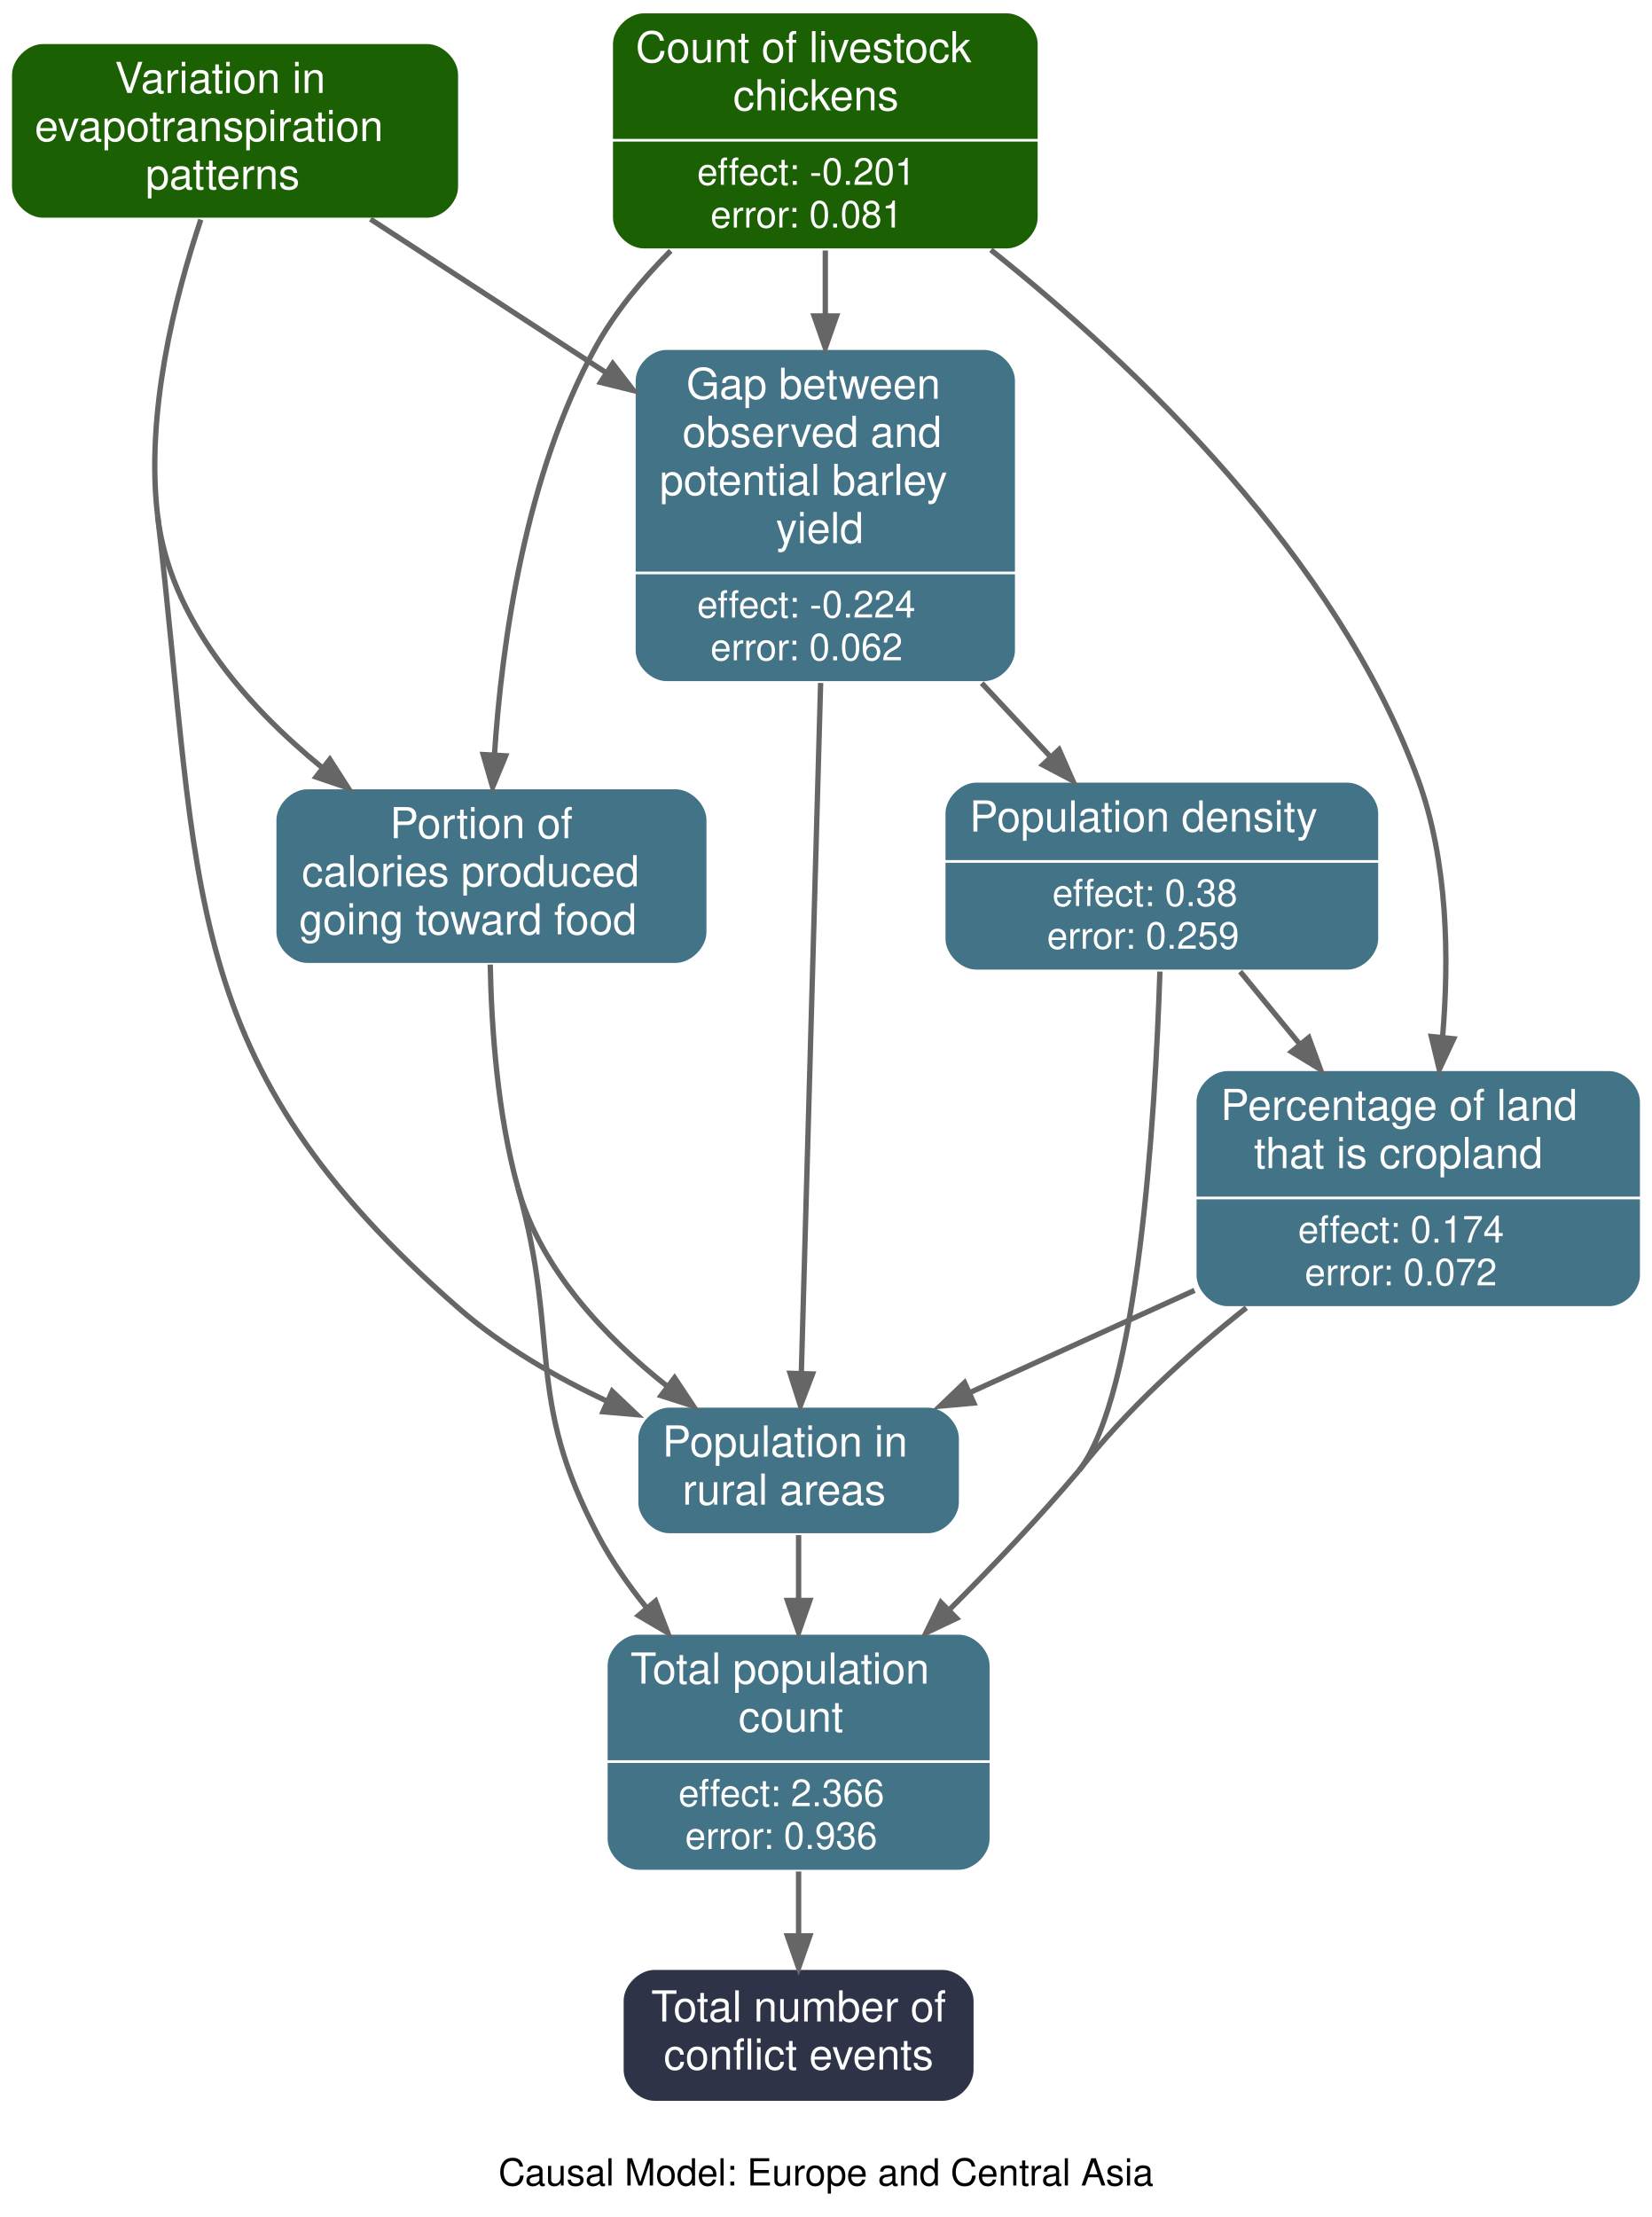
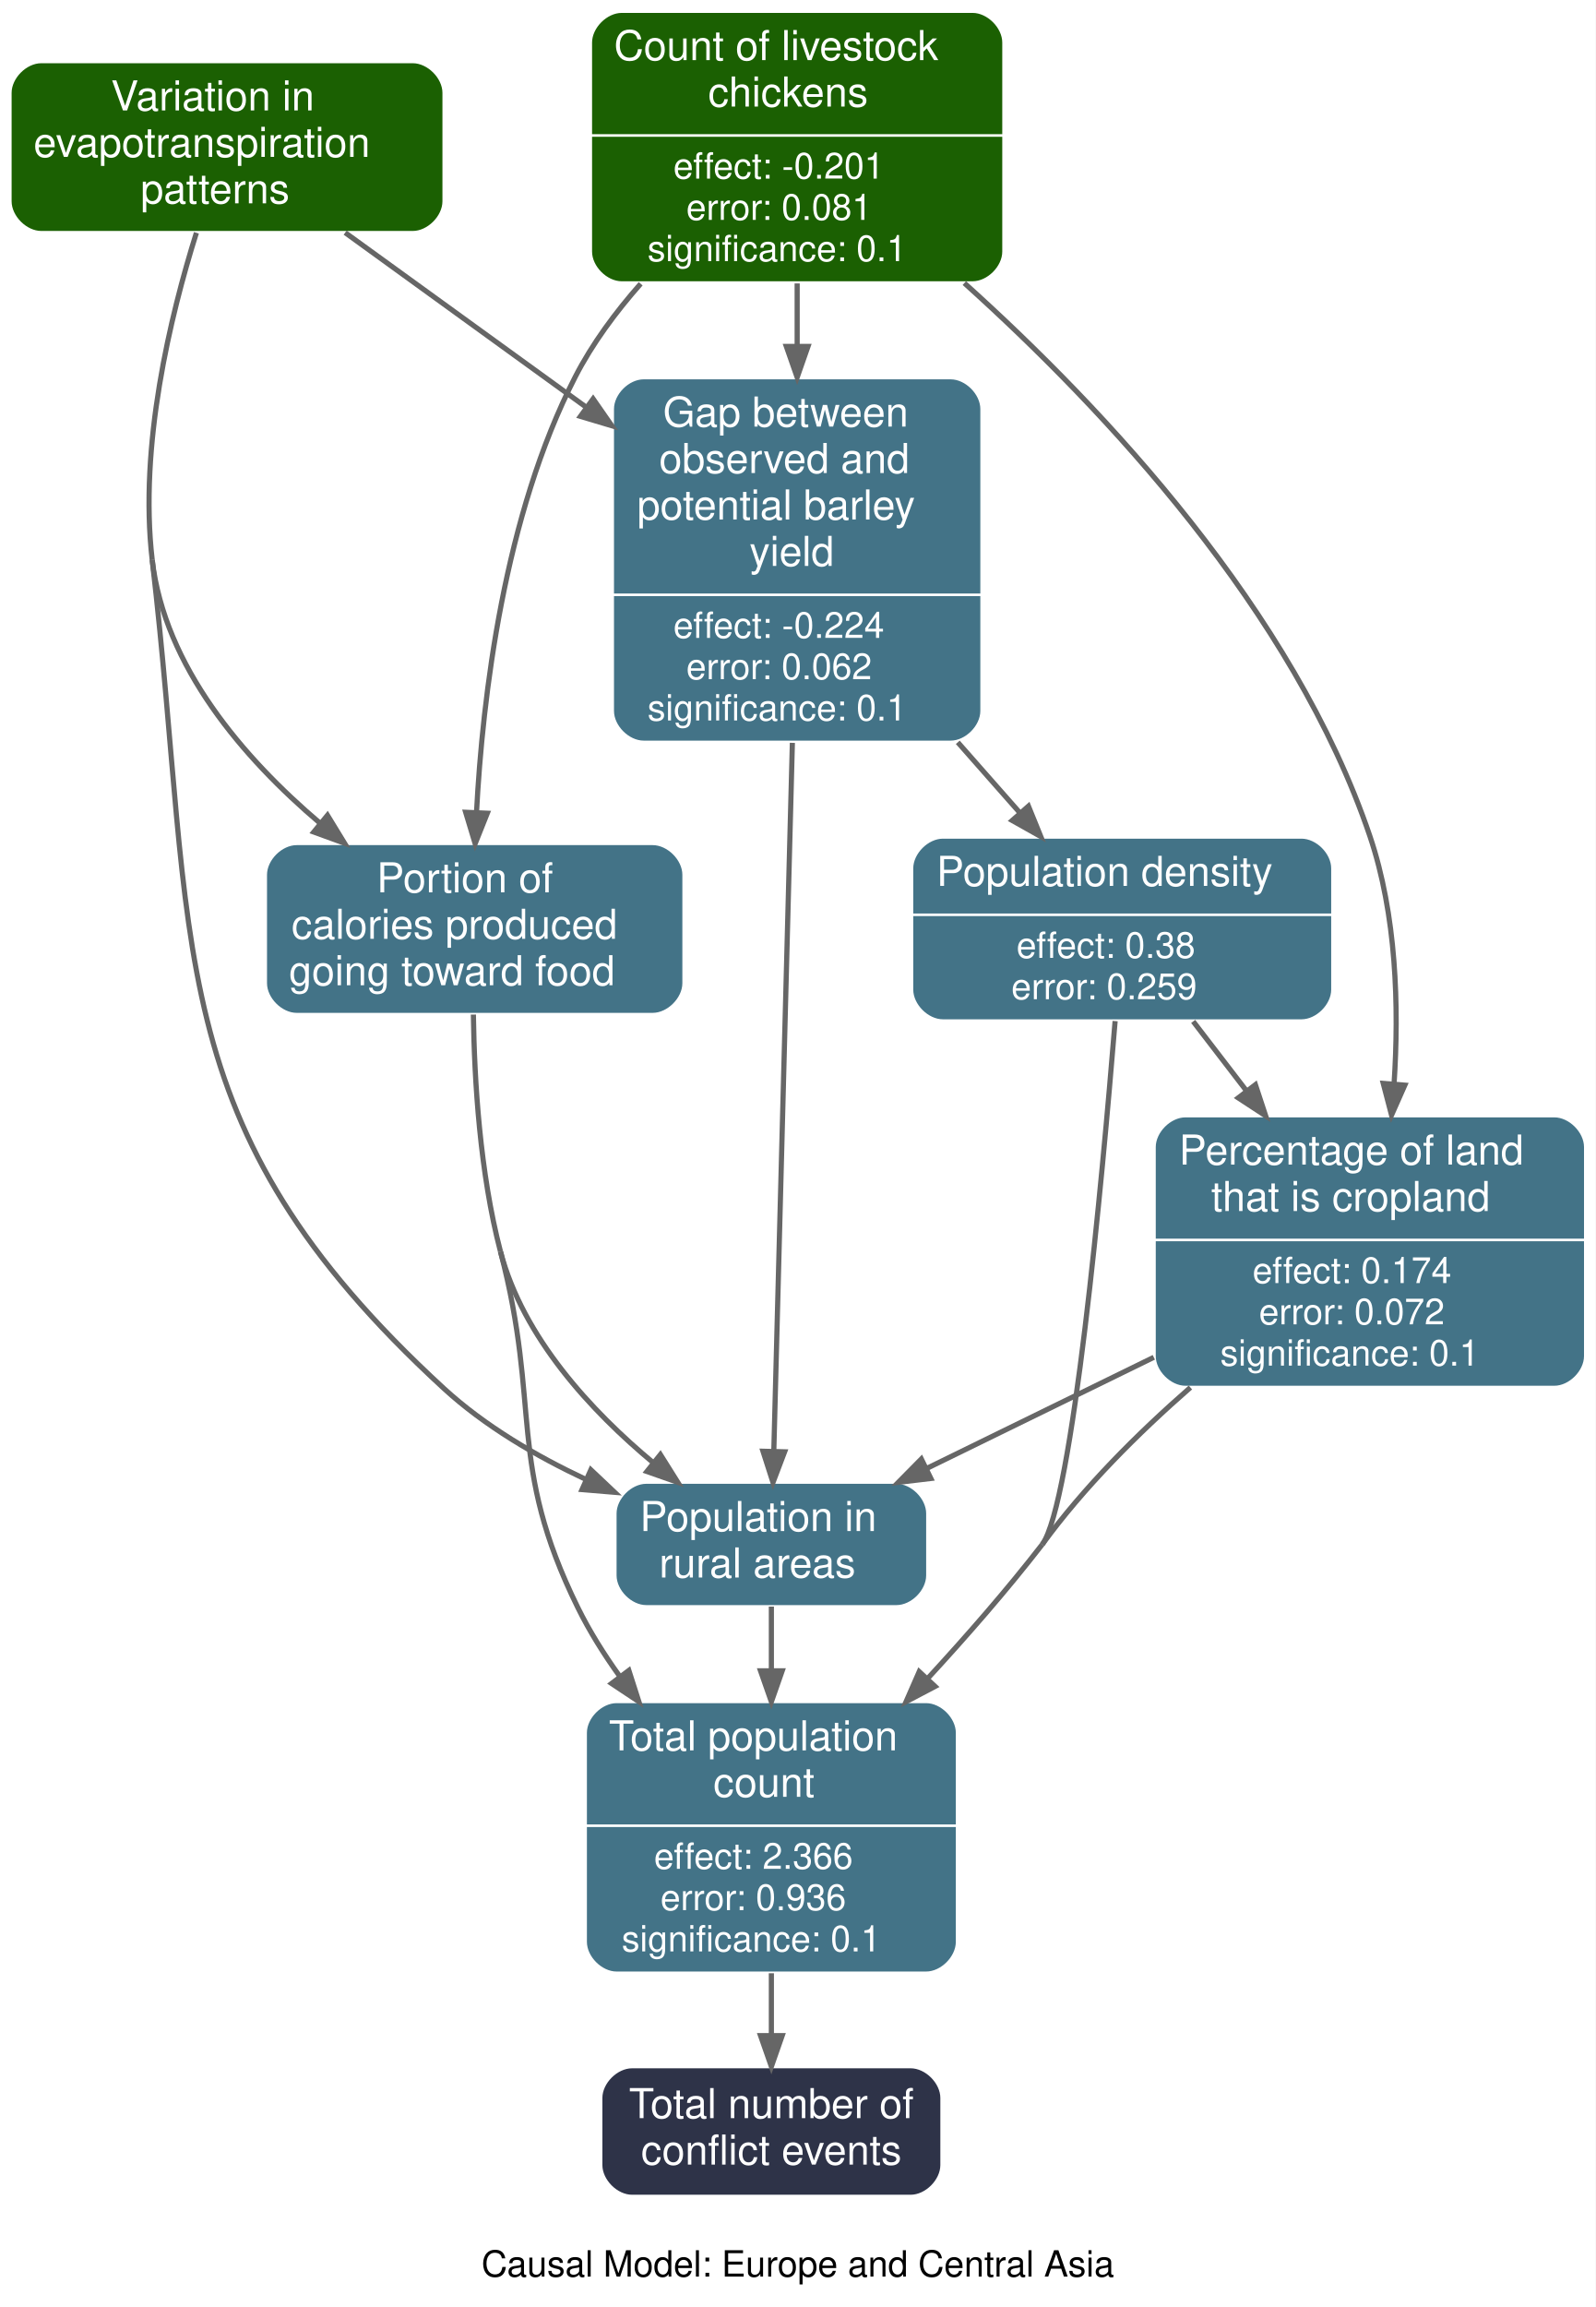
- <svg xmlns="http://www.w3.org/2000/svg" width="" height="" viewBox="0.00 0.00 618.50 830.00" preserveAspectRatio="xMinYMin">
-   <g id="graph0" class="graph" transform="scale(1 1) rotate(0) translate(4 826)">
-     <polygon fill="#ffffff" stroke="transparent" points="-4,4 -4,-826 614.5,-826 614.5,4 -4,4" />
+ <svg xmlns="http://www.w3.org/2000/svg" width="" height="" viewBox="0.00 0.00 618.50 894.00" preserveAspectRatio="xMinYMin">
+   <g id="graph0" class="graph" transform="scale(1 1) rotate(0) translate(4 890)">
+     <polygon fill="#ffffff" stroke="transparent" points="-4,4 -4,-890 614.5,-890 614.5,4 -4,4" />
    <text text-anchor="middle" x="305.25" y="-7.8" font-family="Helvetica, Arial, sans-serif" font-size="14.00" fill="#000000">Causal Model: Europe and Central Asia</text>
    <g id="node1" class="node rankA">
-       <path fill="none" stroke="#000000" d="M12,-744C12,-744 156,-744 156,-744 162,-744 168,-750 168,-756 168,-756 168,-798 168,-798 168,-804 162,-810 156,-810 156,-810 12,-810 12,-810 6,-810 0,-804 0,-798 0,-798 0,-756 0,-756 0,-750 6,-744 12,-744" />
-       <text text-anchor="start" x="39" y="-791.2" font-family="Helvetica, Arial, sans-serif" font-size="16.00" fill="#000000">Variation in</text>
-       <text text-anchor="start" x="9" y="-773.2" font-family="Helvetica, Arial, sans-serif" font-size="16.00" fill="#000000">evapotranspiration</text>
-       <text text-anchor="start" x="50.5" y="-755.2" font-family="Helvetica, Arial, sans-serif" font-size="16.00" fill="#000000">patterns</text>
+       <path fill="none" stroke="#000000" d="M12,-800C12,-800 156,-800 156,-800 162,-800 168,-806 168,-812 168,-812 168,-854 168,-854 168,-860 162,-866 156,-866 156,-866 12,-866 12,-866 6,-866 0,-860 0,-854 0,-854 0,-812 0,-812 0,-806 6,-800 12,-800" />
+       <text text-anchor="start" x="39" y="-847.2" font-family="Helvetica, Arial, sans-serif" font-size="16.00" fill="#000000">Variation in</text>
+       <text text-anchor="start" x="9" y="-829.2" font-family="Helvetica, Arial, sans-serif" font-size="16.00" fill="#000000">evapotranspiration</text>
+       <text text-anchor="start" x="50.5" y="-811.2" font-family="Helvetica, Arial, sans-serif" font-size="16.00" fill="#000000">patterns</text>
    </g>
    <g id="node3" class="node rankB">
-       <path fill="none" stroke="#000000" d="M245.5,-570.5C245.5,-570.5 364.5,-570.5 364.5,-570.5 370.5,-570.5 376.5,-576.5 376.5,-582.5 376.5,-582.5 376.5,-683.5 376.5,-683.5 376.5,-689.5 370.5,-695.5 364.5,-695.5 364.5,-695.5 245.5,-695.5 245.5,-695.5 239.5,-695.5 233.5,-689.5 233.5,-683.5 233.5,-683.5 233.5,-582.5 233.5,-582.5 233.5,-576.5 239.5,-570.5 245.5,-570.5" />
-       <text text-anchor="start" x="253" y="-676.7" font-family="Helvetica, Arial, sans-serif" font-size="16.00" fill="#000000">Gap between</text>
-       <text text-anchor="start" x="251.5" y="-658.7" font-family="Helvetica, Arial, sans-serif" font-size="16.00" fill="#000000">observed and</text>
-       <text text-anchor="start" x="243" y="-640.7" font-family="Helvetica, Arial, sans-serif" font-size="16.00" fill="#000000">potential barley</text>
-       <text text-anchor="start" x="286.5" y="-622.7" font-family="Helvetica, Arial, sans-serif" font-size="16.00" fill="#000000">yield</text>
-       <polyline fill="none" stroke="#000000" points="233.5,-611.5 376.5,-611.5 " />
-       <text text-anchor="start" x="257" y="-594.8" font-family="Helvetica, Arial, sans-serif" font-size="14.00" fill="#000000">effect: -0.224</text>
-       <text text-anchor="start" x="262" y="-578.8" font-family="Helvetica, Arial, sans-serif" font-size="14.00" fill="#000000">error: 0.062</text>
+       <path fill="none" stroke="#000000" d="M245.5,-602.5C245.5,-602.5 364.5,-602.5 364.5,-602.5 370.5,-602.5 376.5,-608.5 376.5,-614.5 376.5,-614.5 376.5,-731.5 376.5,-731.5 376.5,-737.5 370.5,-743.5 364.5,-743.5 364.5,-743.5 245.5,-743.5 245.5,-743.5 239.5,-743.5 233.5,-737.5 233.5,-731.5 233.5,-731.5 233.5,-614.5 233.5,-614.5 233.5,-608.5 239.5,-602.5 245.5,-602.5" />
+       <text text-anchor="start" x="253" y="-724.7" font-family="Helvetica, Arial, sans-serif" font-size="16.00" fill="#000000">Gap between</text>
+       <text text-anchor="start" x="251.5" y="-706.7" font-family="Helvetica, Arial, sans-serif" font-size="16.00" fill="#000000">observed and</text>
+       <text text-anchor="start" x="243" y="-688.7" font-family="Helvetica, Arial, sans-serif" font-size="16.00" fill="#000000">potential barley</text>
+       <text text-anchor="start" x="286.5" y="-670.7" font-family="Helvetica, Arial, sans-serif" font-size="16.00" fill="#000000">yield</text>
+       <polyline fill="none" stroke="#000000" points="233.5,-659.5 376.5,-659.5 " />
+       <text text-anchor="start" x="257" y="-642.8" font-family="Helvetica, Arial, sans-serif" font-size="14.00" fill="#000000">effect: -0.224</text>
+       <text text-anchor="start" x="262" y="-626.8" font-family="Helvetica, Arial, sans-serif" font-size="14.00" fill="#000000">error: 0.062</text>
+       <text text-anchor="start" x="247" y="-610.8" font-family="Helvetica, Arial, sans-serif" font-size="14.00" fill="#000000">significance: 0.1</text>
    </g>
    <g id="edge1" class="edge">
-       <path fill="none" stroke="#666666" stroke-width="2" d="M134.702,-743.963C160.807,-726.954 193.283,-705.793 222.854,-686.525" />
-       <polygon fill="#666666" stroke="#666666" stroke-width="2" points="225.416,-689.869 233.177,-679.798 220.83,-682.831 225.416,-689.869" />
+       <path fill="none" stroke="#666666" stroke-width="2" d="M129.791,-799.848C156.715,-780.356 191.552,-755.134 223.062,-732.321" />
+       <polygon fill="#666666" stroke="#666666" stroke-width="2" points="225.905,-735.449 233.162,-725.01 220.979,-728.645 225.905,-735.449" />
    </g>
    <g id="node4" class="node rankB">
-       <path fill="none" stroke="#000000" d="M246.5,-251.5C246.5,-251.5 343.5,-251.5 343.5,-251.5 349.5,-251.5 355.5,-257.5 355.5,-263.5 355.5,-263.5 355.5,-287.5 355.5,-287.5 355.5,-293.5 349.5,-299.5 343.5,-299.5 343.5,-299.5 246.5,-299.5 246.5,-299.5 240.5,-299.5 234.5,-293.5 234.5,-287.5 234.5,-287.5 234.5,-263.5 234.5,-263.5 234.5,-257.5 240.5,-251.5 246.5,-251.5" />
-       <text text-anchor="start" x="244" y="-280.7" font-family="Helvetica, Arial, sans-serif" font-size="16.00" fill="#000000">Population in</text>
-       <text text-anchor="start" x="251.5" y="-262.7" font-family="Helvetica, Arial, sans-serif" font-size="16.00" fill="#000000">rural areas</text>
+       <path fill="none" stroke="#000000" d="M246.5,-267.5C246.5,-267.5 343.5,-267.5 343.5,-267.5 349.5,-267.5 355.5,-273.5 355.5,-279.5 355.5,-279.5 355.5,-303.5 355.5,-303.5 355.5,-309.5 349.5,-315.5 343.5,-315.5 343.5,-315.5 246.5,-315.5 246.5,-315.5 240.5,-315.5 234.5,-309.5 234.5,-303.5 234.5,-303.5 234.5,-279.5 234.5,-279.5 234.5,-273.5 240.5,-267.5 246.5,-267.5" />
+       <text text-anchor="start" x="244" y="-296.7" font-family="Helvetica, Arial, sans-serif" font-size="16.00" fill="#000000">Population in</text>
+       <text text-anchor="start" x="251.5" y="-278.7" font-family="Helvetica, Arial, sans-serif" font-size="16.00" fill="#000000">rural areas</text>
    </g>
    <g id="edge2" class="edge">
-       <path fill="none" stroke="#666666" stroke-width="2" d="M71.186,-743.786C61.461,-714.757 50.474,-671.369 55,-633" />
-       <path fill="none" stroke="#666666" stroke-width="2" d="M55,-633C71.546,-492.741 61.491,-428.747 168,-336 184.165,-321.924 204.172,-310.389 223.488,-301.307" />
-       <polygon fill="#666666" stroke="#666666" stroke-width="2" points="225.215,-305.135 234.431,-296.378 221.765,-297.476 225.215,-305.135" />
+       <path fill="none" stroke="#666666" stroke-width="2" d="M72.131,-799.78C62.004,-767.546 49.837,-717.162 55,-673" />
+       <path fill="none" stroke="#666666" stroke-width="2" d="M55,-673C72.561,-522.775 56.636,-454.343 168,-352 183.857,-337.427 203.86,-325.715 223.27,-316.622" />
+       <polygon fill="#666666" stroke="#666666" stroke-width="2" points="225.034,-320.434 234.276,-311.704 221.607,-312.765 225.034,-320.434" />
    </g>
    <g id="node8" class="node rankB">
-       <path fill="none" stroke="#000000" d="M111,-465C111,-465 249,-465 249,-465 255,-465 261,-471 261,-477 261,-477 261,-519 261,-519 261,-525 255,-531 249,-531 249,-531 111,-531 111,-531 105,-531 99,-525 99,-519 99,-519 99,-477 99,-477 99,-471 105,-465 111,-465" />
-       <text text-anchor="start" x="142" y="-512.2" font-family="Helvetica, Arial, sans-serif" font-size="16.00" fill="#000000">Portion of</text>
-       <text text-anchor="start" x="109" y="-494.2" font-family="Helvetica, Arial, sans-serif" font-size="16.00" fill="#000000">calories produced</text>
-       <text text-anchor="start" x="108" y="-476.2" font-family="Helvetica, Arial, sans-serif" font-size="16.00" fill="#000000">going toward food</text>
+       <path fill="none" stroke="#000000" d="M111,-497C111,-497 249,-497 249,-497 255,-497 261,-503 261,-509 261,-509 261,-551 261,-551 261,-557 255,-563 249,-563 249,-563 111,-563 111,-563 105,-563 99,-557 99,-551 99,-551 99,-509 99,-509 99,-503 105,-497 111,-497" />
+       <text text-anchor="start" x="142" y="-544.2" font-family="Helvetica, Arial, sans-serif" font-size="16.00" fill="#000000">Portion of</text>
+       <text text-anchor="start" x="109" y="-526.2" font-family="Helvetica, Arial, sans-serif" font-size="16.00" fill="#000000">calories produced</text>
+       <text text-anchor="start" x="108" y="-508.2" font-family="Helvetica, Arial, sans-serif" font-size="16.00" fill="#000000">going toward food</text>
    </g>
    <g id="edge3" class="edge">
-       <path fill="none" stroke="#666666" stroke-width="2" d="M55,-633C59.556,-594.383 88.046,-561.965 116.677,-538.583" />
-       <polygon fill="#666666" stroke="#666666" stroke-width="2" points="119.498,-541.709 126.357,-531.004 114.319,-535.095 119.498,-541.709" />
+       <path fill="none" stroke="#666666" stroke-width="2" d="M55,-673C59.837,-631.626 90.339,-596.263 119.998,-571.054" />
+       <polygon fill="#666666" stroke="#666666" stroke-width="2" points="122.934,-574.079 129.565,-563.232 117.617,-567.577 122.934,-574.079" />
    </g>
    <g id="node2" class="node rankA">
-       <path fill="none" stroke="#000000" d="M237,-732.5C237,-732.5 373,-732.5 373,-732.5 379,-732.5 385,-738.5 385,-744.5 385,-744.5 385,-809.5 385,-809.5 385,-815.5 379,-821.5 373,-821.5 373,-821.5 237,-821.5 237,-821.5 231,-821.5 225,-815.5 225,-809.5 225,-809.5 225,-744.5 225,-744.5 225,-738.5 231,-732.5 237,-732.5" />
-       <text text-anchor="start" x="234" y="-802.7" font-family="Helvetica, Arial, sans-serif" font-size="16.00" fill="#000000">Count of livestock</text>
-       <text text-anchor="start" x="270.5" y="-784.7" font-family="Helvetica, Arial, sans-serif" font-size="16.00" fill="#000000">chickens</text>
-       <polyline fill="none" stroke="#000000" points="225,-773.5 385,-773.5 " />
-       <text text-anchor="start" x="257" y="-756.8" font-family="Helvetica, Arial, sans-serif" font-size="14.00" fill="#000000">effect: -0.201</text>
-       <text text-anchor="start" x="262" y="-740.8" font-family="Helvetica, Arial, sans-serif" font-size="14.00" fill="#000000">error: 0.081</text>
+       <path fill="none" stroke="#000000" d="M237,-780.5C237,-780.5 373,-780.5 373,-780.5 379,-780.5 385,-786.5 385,-792.5 385,-792.5 385,-873.5 385,-873.5 385,-879.5 379,-885.5 373,-885.5 373,-885.5 237,-885.5 237,-885.5 231,-885.5 225,-879.5 225,-873.5 225,-873.5 225,-792.5 225,-792.5 225,-786.5 231,-780.5 237,-780.5" />
+       <text text-anchor="start" x="234" y="-866.7" font-family="Helvetica, Arial, sans-serif" font-size="16.00" fill="#000000">Count of livestock</text>
+       <text text-anchor="start" x="270.5" y="-848.7" font-family="Helvetica, Arial, sans-serif" font-size="16.00" fill="#000000">chickens</text>
+       <polyline fill="none" stroke="#000000" points="225,-837.5 385,-837.5 " />
+       <text text-anchor="start" x="257" y="-820.8" font-family="Helvetica, Arial, sans-serif" font-size="14.00" fill="#000000">effect: -0.201</text>
+       <text text-anchor="start" x="262" y="-804.8" font-family="Helvetica, Arial, sans-serif" font-size="14.00" fill="#000000">error: 0.081</text>
+       <text text-anchor="start" x="247" y="-788.8" font-family="Helvetica, Arial, sans-serif" font-size="14.00" fill="#000000">significance: 0.1</text>
    </g>
    <g id="edge4" class="edge">
-       <path fill="none" stroke="#666666" stroke-width="2" d="M305,-732.227C305,-724.461 305,-716.199 305,-707.886" />
-       <polygon fill="#666666" stroke="#666666" stroke-width="2" points="309.2,-707.722 305,-695.722 300.8,-707.722 309.2,-707.722" />
+       <path fill="none" stroke="#666666" stroke-width="2" d="M305,-780.167C305,-772.338 305,-764.117 305,-755.854" />
+       <polygon fill="#666666" stroke="#666666" stroke-width="2" points="309.2,-755.76 305,-743.761 300.8,-755.761 309.2,-755.76" />
    </g>
    <g id="node5" class="node rankB">
-       <path fill="none" stroke="#000000" d="M455.5,-336.5C455.5,-336.5 598.5,-336.5 598.5,-336.5 604.5,-336.5 610.5,-342.5 610.5,-348.5 610.5,-348.5 610.5,-413.5 610.5,-413.5 610.5,-419.5 604.5,-425.5 598.5,-425.5 598.5,-425.5 455.5,-425.5 455.5,-425.5 449.5,-425.5 443.5,-419.5 443.5,-413.5 443.5,-413.5 443.5,-348.5 443.5,-348.5 443.5,-342.5 449.5,-336.5 455.5,-336.5" />
-       <text text-anchor="start" x="453" y="-406.7" font-family="Helvetica, Arial, sans-serif" font-size="16.00" fill="#000000">Percentage of land</text>
-       <text text-anchor="start" x="465.5" y="-388.7" font-family="Helvetica, Arial, sans-serif" font-size="16.00" fill="#000000">that is cropland</text>
-       <polyline fill="none" stroke="#000000" points="443.5,-377.5 610.5,-377.5 " />
-       <text text-anchor="start" x="482" y="-360.8" font-family="Helvetica, Arial, sans-serif" font-size="14.00" fill="#000000">effect: 0.174</text>
-       <text text-anchor="start" x="484.5" y="-344.8" font-family="Helvetica, Arial, sans-serif" font-size="14.00" fill="#000000">error: 0.072</text>
+       <path fill="none" stroke="#000000" d="M455.5,-352.5C455.5,-352.5 598.5,-352.5 598.5,-352.5 604.5,-352.5 610.5,-358.5 610.5,-364.5 610.5,-364.5 610.5,-445.5 610.5,-445.5 610.5,-451.5 604.5,-457.5 598.5,-457.5 598.5,-457.5 455.5,-457.5 455.5,-457.5 449.5,-457.5 443.5,-451.5 443.5,-445.5 443.5,-445.5 443.5,-364.5 443.5,-364.5 443.5,-358.5 449.5,-352.5 455.5,-352.5" />
+       <text text-anchor="start" x="453" y="-438.7" font-family="Helvetica, Arial, sans-serif" font-size="16.00" fill="#000000">Percentage of land</text>
+       <text text-anchor="start" x="465.5" y="-420.7" font-family="Helvetica, Arial, sans-serif" font-size="16.00" fill="#000000">that is cropland</text>
+       <polyline fill="none" stroke="#000000" points="443.5,-409.5 610.5,-409.5 " />
+       <text text-anchor="start" x="481.5" y="-392.8" font-family="Helvetica, Arial, sans-serif" font-size="14.00" fill="#000000">effect: 0.174</text>
+       <text text-anchor="start" x="484" y="-376.8" font-family="Helvetica, Arial, sans-serif" font-size="14.00" fill="#000000">error: 0.072</text>
+       <text text-anchor="start" x="469" y="-360.8" font-family="Helvetica, Arial, sans-serif" font-size="14.00" fill="#000000">significance: 0.1</text>
    </g>
    <g id="edge5" class="edge">
-       <path fill="none" stroke="#666666" stroke-width="2" d="M366.986,-732.447C421.464,-688.983 496.648,-617.36 527,-534 538.093,-503.534 538.607,-467.337 536.109,-437.8" />
-       <polygon fill="#666666" stroke="#666666" stroke-width="2" points="540.26,-437.103 534.876,-425.586 531.903,-437.947 540.26,-437.103" />
+       <path fill="none" stroke="#666666" stroke-width="2" d="M369.806,-780.305C424.159,-731.42 497.491,-653.228 527,-566 537.313,-535.515 538.35,-499.885 536.368,-469.904" />
+       <polygon fill="#666666" stroke="#666666" stroke-width="2" points="540.547,-469.484 535.393,-457.862 532.175,-470.161 540.547,-469.484" />
    </g>
    <g id="edge6" class="edge">
-       <path fill="none" stroke="#666666" stroke-width="2" d="M247.094,-732.092C236.348,-721.322 226.243,-709.104 219,-696 192.603,-648.239 183.89,-585.3 181.114,-543.333" />
-       <polygon fill="#666666" stroke="#666666" stroke-width="2" points="185.304,-543.035 180.442,-531.287 176.917,-543.503 185.304,-543.035" />
+       <path fill="none" stroke="#666666" stroke-width="2" d="M244.339,-780.039C234.598,-769.007 225.574,-756.807 219,-744 191.412,-690.259 183.074,-620.125 180.7,-575.066" />
+       <polygon fill="#666666" stroke="#666666" stroke-width="2" points="184.895,-574.863 180.178,-563.057 176.503,-575.228 184.895,-574.863" />
    </g>
    <g id="edge7" class="edge">
-       <path fill="none" stroke="#666666" stroke-width="2" d="M303.247,-570.319C301.154,-495.507 297.725,-372.906 296.023,-312.086" />
-       <polygon fill="#666666" stroke="#666666" stroke-width="2" points="300.212,-311.617 295.678,-299.739 291.815,-311.852 300.212,-311.617" />
+       <path fill="none" stroke="#666666" stroke-width="2" d="M303.142,-602.137C301.012,-520.863 297.602,-390.758 295.953,-327.871" />
+       <polygon fill="#666666" stroke="#666666" stroke-width="2" points="300.142,-327.399 295.63,-315.514 291.745,-327.62 300.142,-327.399" />
    </g>
    <g id="node7" class="node rankB">
-       <path fill="none" stroke="#000000" d="M361.5,-462.5C361.5,-462.5 500.5,-462.5 500.5,-462.5 506.5,-462.5 512.5,-468.5 512.5,-474.5 512.5,-474.5 512.5,-521.5 512.5,-521.5 512.5,-527.5 506.5,-533.5 500.5,-533.5 500.5,-533.5 361.5,-533.5 361.5,-533.5 355.5,-533.5 349.5,-527.5 349.5,-521.5 349.5,-521.5 349.5,-474.5 349.5,-474.5 349.5,-468.5 355.5,-462.5 361.5,-462.5" />
-       <text text-anchor="start" x="359" y="-514.7" font-family="Helvetica, Arial, sans-serif" font-size="16.00" fill="#000000">Population density</text>
-       <polyline fill="none" stroke="#000000" points="349.5,-503.5 512.5,-503.5 " />
-       <text text-anchor="start" x="390" y="-486.8" font-family="Helvetica, Arial, sans-serif" font-size="14.00" fill="#000000">effect: 0.38</text>
-       <text text-anchor="start" x="388" y="-470.8" font-family="Helvetica, Arial, sans-serif" font-size="14.00" fill="#000000">error: 0.259</text>
+       <path fill="none" stroke="#000000" d="M361.5,-494.5C361.5,-494.5 500.5,-494.5 500.5,-494.5 506.5,-494.5 512.5,-500.5 512.5,-506.5 512.5,-506.5 512.5,-553.5 512.5,-553.5 512.5,-559.5 506.5,-565.5 500.5,-565.5 500.5,-565.5 361.5,-565.5 361.5,-565.5 355.5,-565.5 349.5,-559.5 349.5,-553.5 349.5,-553.5 349.5,-506.5 349.5,-506.5 349.5,-500.5 355.5,-494.5 361.5,-494.5" />
+       <text text-anchor="start" x="359" y="-546.7" font-family="Helvetica, Arial, sans-serif" font-size="16.00" fill="#000000">Population density</text>
+       <polyline fill="none" stroke="#000000" points="349.5,-535.5 512.5,-535.5 " />
+       <text text-anchor="start" x="390" y="-518.8" font-family="Helvetica, Arial, sans-serif" font-size="14.00" fill="#000000">effect: 0.38</text>
+       <text text-anchor="start" x="388" y="-502.8" font-family="Helvetica, Arial, sans-serif" font-size="14.00" fill="#000000">error: 0.259</text>
    </g>
    <g id="edge8" class="edge">
-       <path fill="none" stroke="#666666" stroke-width="2" d="M363.574,-570.243C372.255,-560.942 381.048,-551.52 389.291,-542.689" />
-       <polygon fill="#666666" stroke="#666666" stroke-width="2" points="392.535,-545.367 397.653,-533.729 386.394,-539.636 392.535,-545.367" />
+       <path fill="none" stroke="#666666" stroke-width="2" d="M367.262,-602.338C375.457,-593.036 383.67,-583.716 391.344,-575.007" />
+       <polygon fill="#666666" stroke="#666666" stroke-width="2" points="394.651,-577.606 399.433,-565.826 388.349,-572.052 394.651,-577.606" />
    </g>
    <g id="node6" class="node rankB">
-       <path fill="none" stroke="#000000" d="M235,-125.5C235,-125.5 355,-125.5 355,-125.5 361,-125.5 367,-131.5 367,-137.5 367,-137.5 367,-202.5 367,-202.5 367,-208.5 361,-214.5 355,-214.5 355,-214.5 235,-214.5 235,-214.5 229,-214.5 223,-208.5 223,-202.5 223,-202.5 223,-137.5 223,-137.5 223,-131.5 229,-125.5 235,-125.5" />
-       <text text-anchor="start" x="232" y="-195.7" font-family="Helvetica, Arial, sans-serif" font-size="16.00" fill="#000000">Total population</text>
-       <text text-anchor="start" x="272.5" y="-177.7" font-family="Helvetica, Arial, sans-serif" font-size="16.00" fill="#000000">count</text>
-       <polyline fill="none" stroke="#000000" points="223,-166.5 367,-166.5 " />
-       <text text-anchor="start" x="250" y="-149.8" font-family="Helvetica, Arial, sans-serif" font-size="14.00" fill="#000000">effect: 2.366</text>
-       <text text-anchor="start" x="252.5" y="-133.8" font-family="Helvetica, Arial, sans-serif" font-size="14.00" fill="#000000">error: 0.936</text>
+       <path fill="none" stroke="#000000" d="M235,-125.5C235,-125.5 355,-125.5 355,-125.5 361,-125.5 367,-131.5 367,-137.5 367,-137.5 367,-218.5 367,-218.5 367,-224.5 361,-230.5 355,-230.5 355,-230.5 235,-230.5 235,-230.5 229,-230.5 223,-224.5 223,-218.5 223,-218.5 223,-137.5 223,-137.5 223,-131.5 229,-125.5 235,-125.5" />
+       <text text-anchor="start" x="232" y="-211.7" font-family="Helvetica, Arial, sans-serif" font-size="16.00" fill="#000000">Total population</text>
+       <text text-anchor="start" x="272.5" y="-193.7" font-family="Helvetica, Arial, sans-serif" font-size="16.00" fill="#000000">count</text>
+       <polyline fill="none" stroke="#000000" points="223,-182.5 367,-182.5 " />
+       <text text-anchor="start" x="249.5" y="-165.8" font-family="Helvetica, Arial, sans-serif" font-size="14.00" fill="#000000">effect: 2.366</text>
+       <text text-anchor="start" x="252" y="-149.8" font-family="Helvetica, Arial, sans-serif" font-size="14.00" fill="#000000">error: 0.936</text>
+       <text text-anchor="start" x="237" y="-133.8" font-family="Helvetica, Arial, sans-serif" font-size="14.00" fill="#000000">significance: 0.1</text>
    </g>
    <g id="edge9" class="edge">
-       <path fill="none" stroke="#666666" stroke-width="2" d="M295,-251.296C295,-243.936 295,-235.515 295,-226.946" />
-       <polygon fill="#666666" stroke="#666666" stroke-width="2" points="299.2,-226.826 295,-214.826 290.8,-226.826 299.2,-226.826" />
+       <path fill="none" stroke="#666666" stroke-width="2" d="M295,-267.43C295,-260.003 295,-251.444 295,-242.627" />
+       <polygon fill="#666666" stroke="#666666" stroke-width="2" points="299.2,-242.524 295,-230.524 290.8,-242.524 299.2,-242.524" />
    </g>
    <g id="edge10" class="edge">
-       <path fill="none" stroke="#666666" stroke-width="2" d="M443.243,-342.912C415.543,-330.316 385.178,-316.508 359.183,-304.687" />
-       <polygon fill="#666666" stroke="#666666" stroke-width="2" points="360.615,-300.724 347.953,-299.58 357.138,-308.371 360.615,-300.724" />
+       <path fill="none" stroke="#666666" stroke-width="2" d="M443.243,-364.024C414.039,-349.737 381.875,-334.001 354.991,-320.849" />
+       <polygon fill="#666666" stroke="#666666" stroke-width="2" points="356.826,-317.071 344.201,-315.57 353.135,-324.617 356.826,-317.071" />
    </g>
    <g id="edge11" class="edge">
-       <path fill="none" stroke="#666666" stroke-width="2" d="M462.635,-336.396C440.864,-319.144 417.629,-298.102 400,-275.5" />
+       <path fill="none" stroke="#666666" stroke-width="2" d="M457.434,-352.326C437.117,-334.585 416.077,-313.629 400,-291.5" />
    </g>
    <g id="node9" class="node rankC">
      <path fill="none" stroke="#000000" d="M349,-89C349,-89 241,-89 241,-89 235,-89 229,-83 229,-77 229,-77 229,-51 229,-51 229,-45 235,-39 241,-39 241,-39 349,-39 349,-39 355,-39 361,-45 361,-51 361,-51 361,-77 361,-77 361,-83 355,-89 349,-89" />
      <text text-anchor="middle" x="295" y="-69.2" font-family="Helvetica, Arial, sans-serif" font-size="16.00" fill="#000000">Total number of</text>
      <text text-anchor="middle" x="295" y="-51.2" font-family="Helvetica, Arial, sans-serif" font-size="16.00" fill="#000000">conflict events</text>
    </g>
    <g id="edge12" class="edge">
-       <path fill="none" stroke="#666666" stroke-width="2" d="M295,-125.354C295,-117.356 295,-109.097 295,-101.332" />
-       <polygon fill="#666666" stroke="#666666" stroke-width="2" points="299.2,-101.256 295,-89.256 290.8,-101.256 299.2,-101.256" />
+       <path fill="none" stroke="#666666" stroke-width="2" d="M295,-125.338C295,-117.265 295,-109.076 295,-101.422" />
+       <polygon fill="#666666" stroke="#666666" stroke-width="2" points="299.2,-101.163 295,-89.163 290.8,-101.163 299.2,-101.163" />
    </g>
    <g id="edge13" class="edge">
-       <path fill="none" stroke="#666666" stroke-width="2" d="M460.325,-462.26C467.364,-453.682 475.038,-444.329 482.592,-435.122" />
-       <polygon fill="#666666" stroke="#666666" stroke-width="2" points="486.025,-437.56 490.39,-425.619 479.531,-432.231 486.025,-437.56" />
+       <path fill="none" stroke="#666666" stroke-width="2" d="M458.51,-494.18C465.007,-485.72 472.121,-476.457 479.228,-467.203" />
+       <polygon fill="#666666" stroke="#666666" stroke-width="2" points="482.628,-469.672 486.606,-457.597 475.966,-464.556 482.628,-469.672" />
    </g>
    <g id="edge14" class="edge">
-       <path fill="none" stroke="#666666" stroke-width="2" d="M430.275,-462.265C428.462,-406.916 422.128,-303.87 400,-275.5" />
-       <path fill="none" stroke="#666666" stroke-width="2" d="M400,-275.5C385.074,-257.854 367.762,-239.661 351.552,-223.457" />
-       <polygon fill="#666666" stroke="#666666" stroke-width="2" points="354.164,-220.133 342.682,-214.675 348.255,-226.103 354.164,-220.133" />
+       <path fill="none" stroke="#666666" stroke-width="2" d="M428.246,-494.31C423.147,-431.801 411.688,-307.588 400,-291.5" />
+       <path fill="none" stroke="#666666" stroke-width="2" d="M400,-291.5C386.408,-273.952 370.642,-255.899 355.524,-239.497" />
+       <polygon fill="#666666" stroke="#666666" stroke-width="2" points="358.462,-236.489 347.21,-230.569 352.314,-242.213 358.462,-236.489" />
    </g>
    <g id="edge15" class="edge">
-       <path fill="none" stroke="#666666" stroke-width="2" d="M190,-381C198.52,-350.63 222.786,-325.236 245.846,-306.978" />
-       <polygon fill="#666666" stroke="#666666" stroke-width="2" points="248.569,-310.185 255.606,-299.596 243.501,-303.485 248.569,-310.185" />
+       <path fill="none" stroke="#666666" stroke-width="2" d="M190,-405C198.749,-371.648 225.153,-343.19 249.292,-323.112" />
+       <polygon fill="#666666" stroke="#666666" stroke-width="2" points="251.983,-326.338 258.739,-315.568 246.741,-319.775 251.983,-326.338" />
    </g>
    <g id="edge16" class="edge">
-       <path fill="none" stroke="#666666" stroke-width="2" d="M179.545,-464.883C180.007,-441.127 182.263,-408.578 190,-381" />
-       <path fill="none" stroke="#666666" stroke-width="2" d="M190,-381C206.017,-323.908 192.257,-303.406 220,-251 224.951,-241.647 231.256,-232.56 238.1,-224.06" />
-       <polygon fill="#666666" stroke="#666666" stroke-width="2" points="241.455,-226.598 246.013,-214.73 235.048,-221.165 241.455,-226.598" />
+       <path fill="none" stroke="#666666" stroke-width="2" d="M179.496,-496.835C179.861,-471.333 182.018,-435.429 190,-405" />
+       <path fill="none" stroke="#666666" stroke-width="2" d="M190,-405C205.926,-344.288 192.296,-323.321 220,-267 224.487,-257.878 230.108,-248.903 236.242,-240.371" />
+       <polygon fill="#666666" stroke="#666666" stroke-width="2" points="239.76,-242.683 243.643,-230.576 233.058,-237.619 239.76,-242.683" />
    </g>
  </g>
  <style>.node path {
  stroke: #fff;
}
.node text {
  fill: #fff;
}
.node polyline {
  stroke: #fff;
}
.rankA path {
  fill: #1b6002;
}
.rankB path {
  fill: #437387;
}
.rankC path {
  fill: #2e3348;
}
</style>
</svg>
